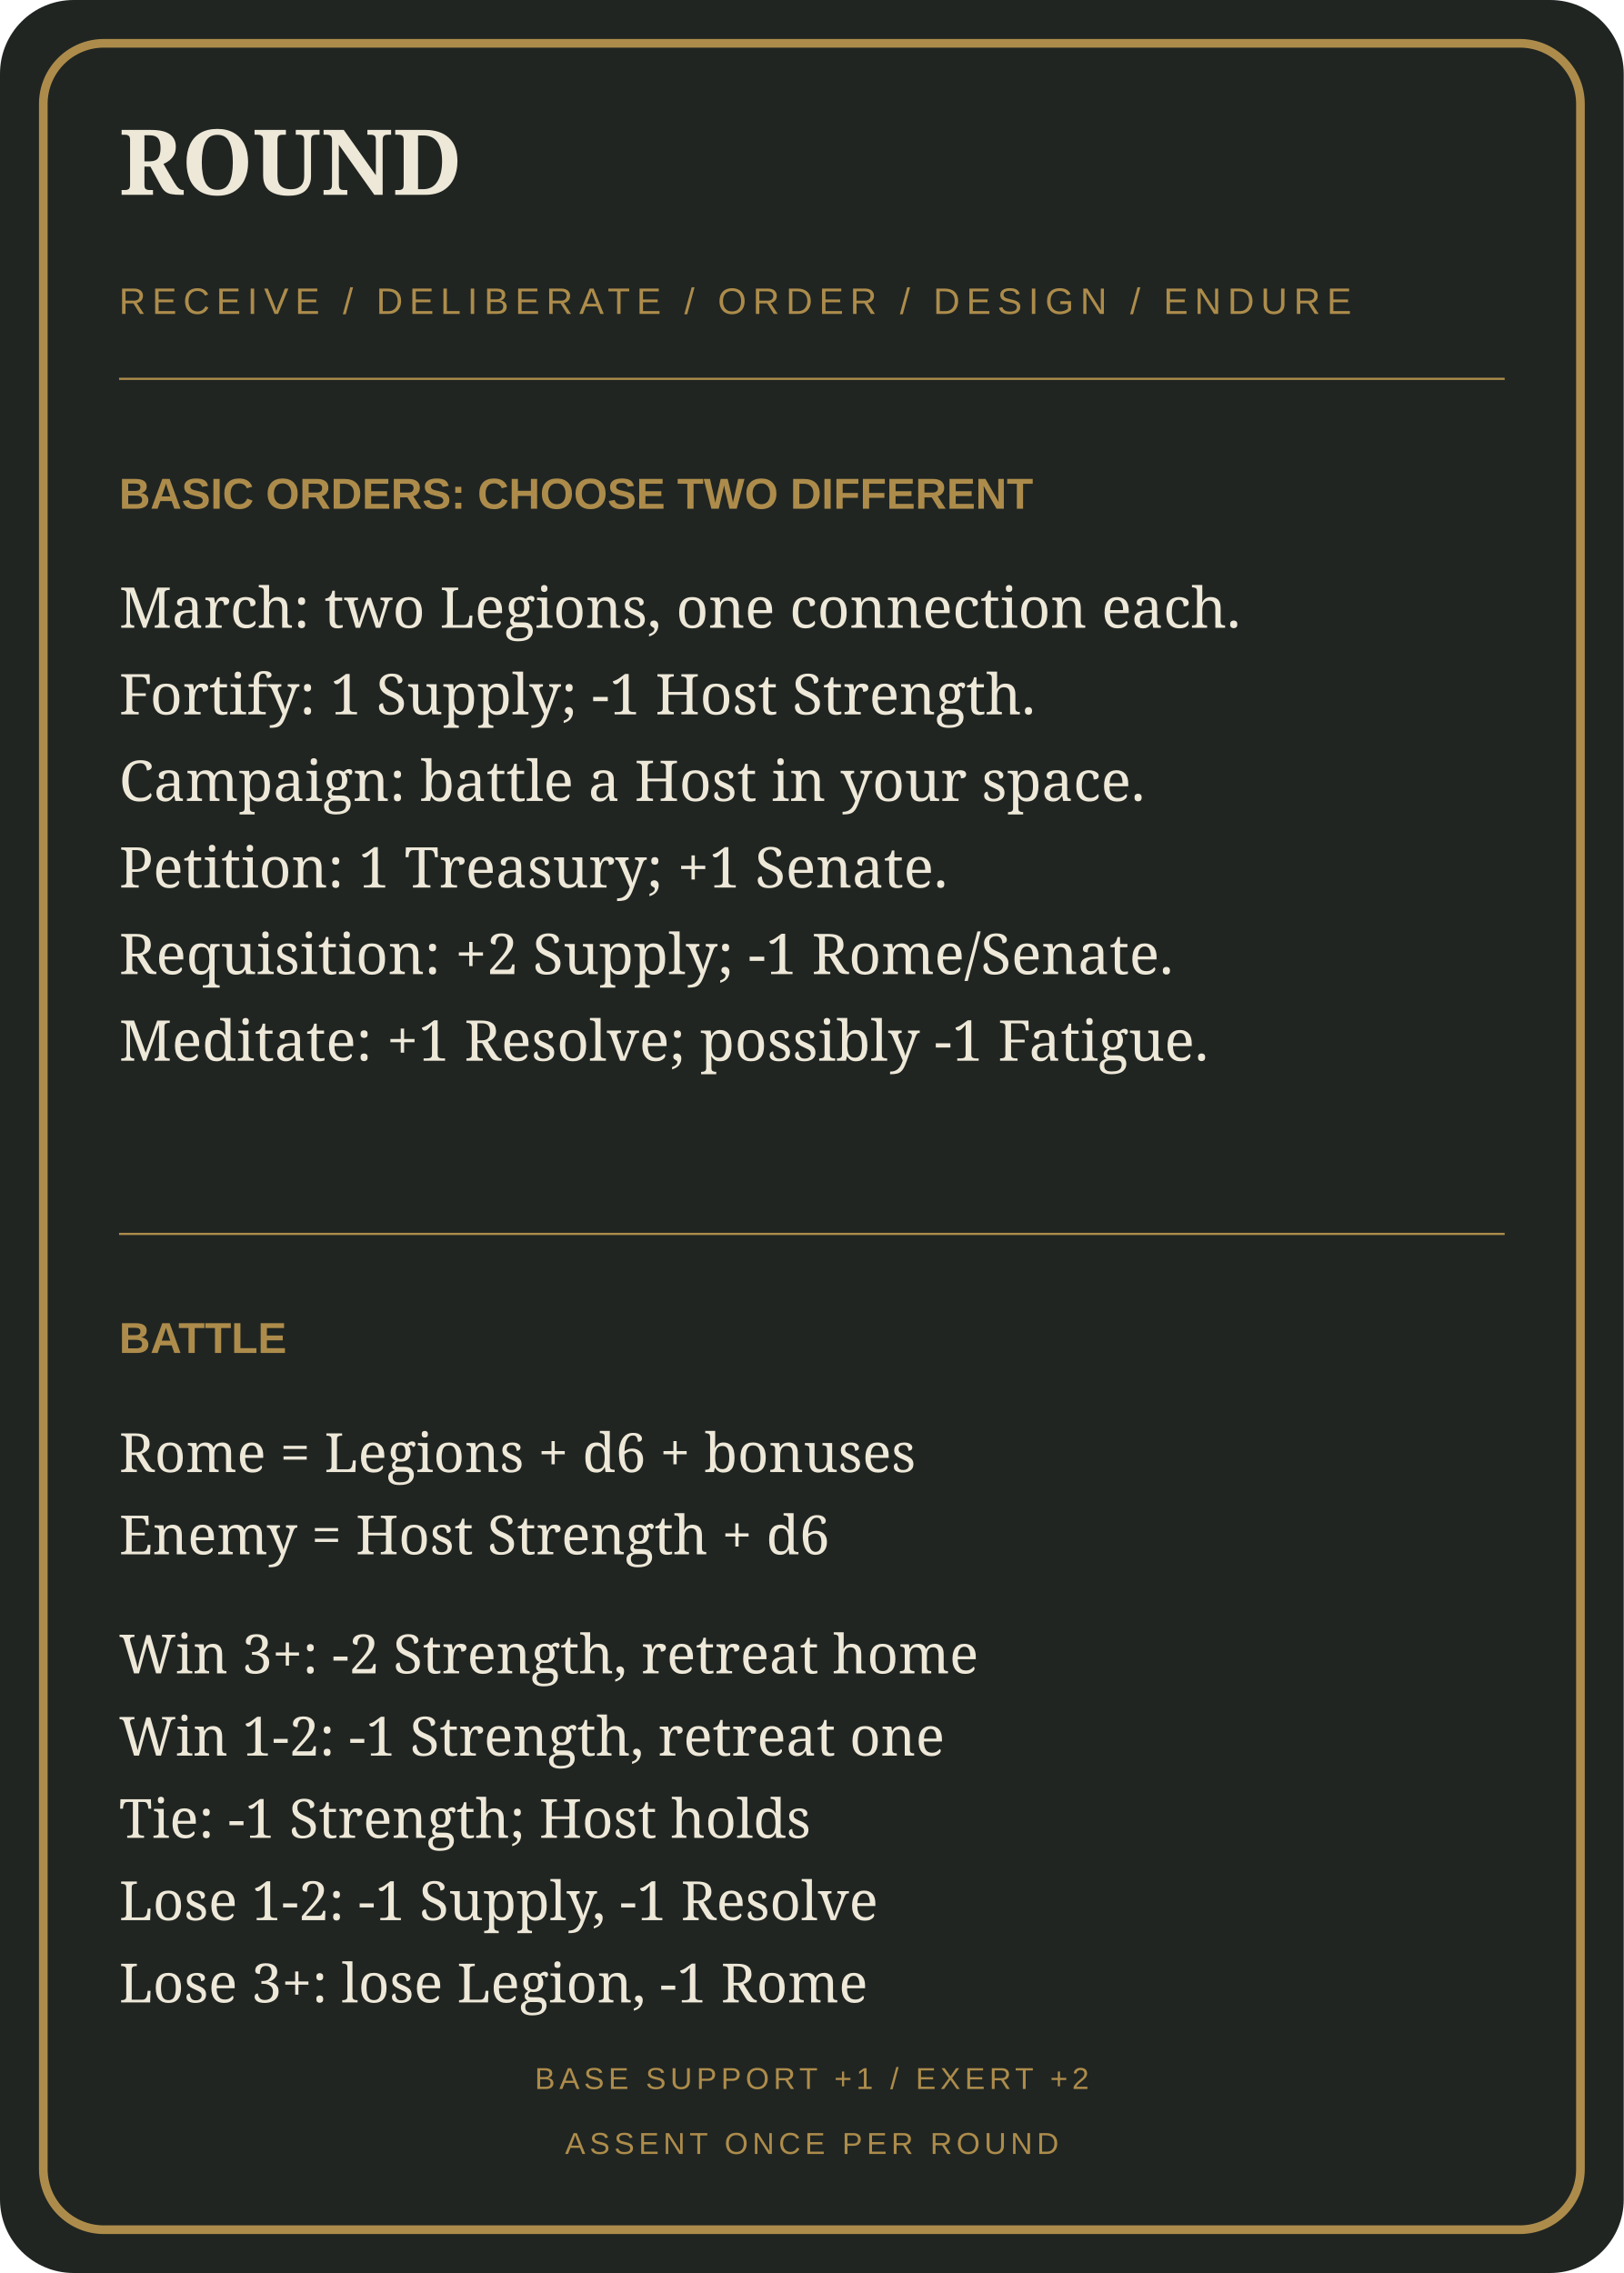
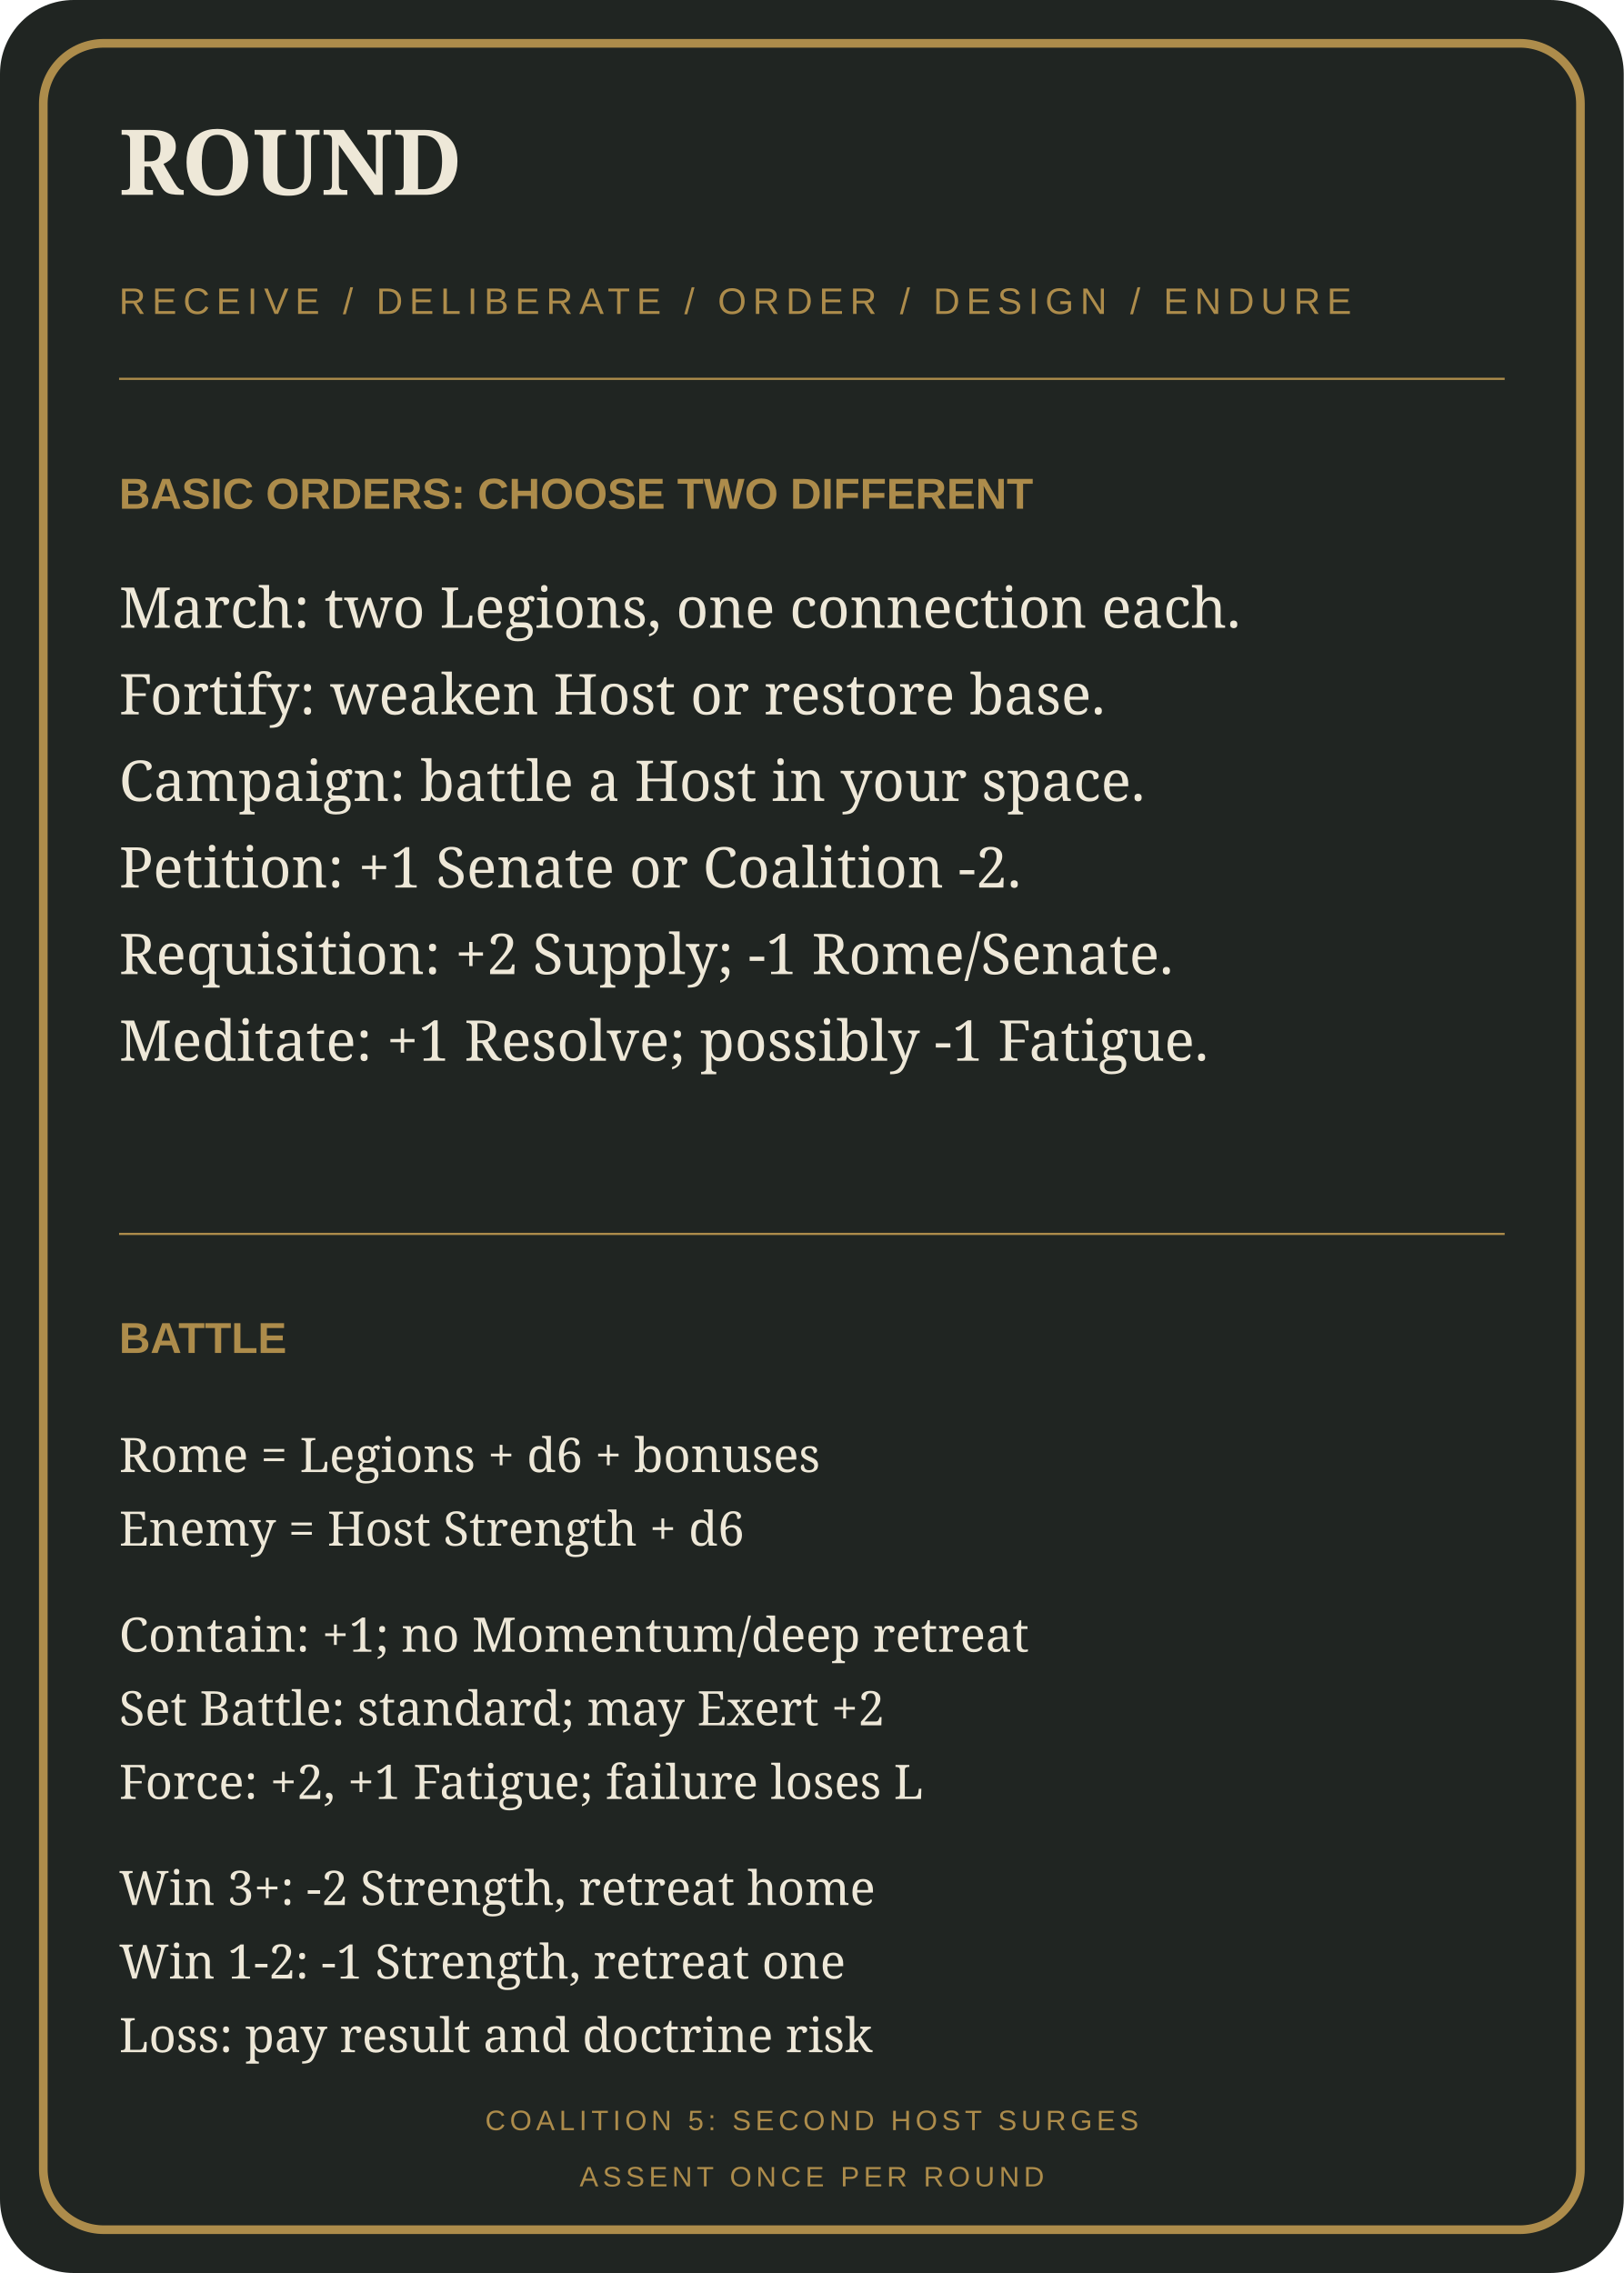
<svg xmlns="http://www.w3.org/2000/svg" width="2.5in" height="3.5in" viewBox="0 0 750 1050">
  <rect width="750" height="1050" rx="34" fill="#202522" />
  <rect x="20" y="20" width="710" height="1010" rx="28" fill="none" stroke="#ad8c4b" stroke-width="4" />
  <text x="55" y="90" fill="#eee8d8" font-family="Georgia" font-size="42" font-weight="bold">ROUND</text>
  <text x="55" y="145" fill="#ad8c4b" font-family="Arial" font-size="17" letter-spacing="3">RECEIVE / DELIBERATE / ORDER / DESIGN / ENDURE</text>
  <path d="M55 175H695" stroke="#ad8c4b" />
  <text x="55" y="235" fill="#ad8c4b" font-family="Arial" font-size="20" font-weight="bold">BASIC ORDERS: CHOOSE TWO DIFFERENT</text>
  <text x="55" y="290" fill="#eee8d8" font-family="Georgia" font-size="26">
    <tspan x="55">March: two Legions, one connection each.</tspan>
-     <tspan x="55" dy="40">Fortify: 1 Supply; -1 Host Strength.</tspan>
+     <tspan x="55" dy="40">Fortify: weaken Host or restore base.</tspan>
    <tspan x="55" dy="40">Campaign: battle a Host in your space.</tspan>
-     <tspan x="55" dy="40">Petition: 1 Treasury; +1 Senate.</tspan>
+     <tspan x="55" dy="40">Petition: +1 Senate or Coalition -2.</tspan>
    <tspan x="55" dy="40">Requisition: +2 Supply; -1 Rome/Senate.</tspan>
    <tspan x="55" dy="40">Meditate: +1 Resolve; possibly -1 Fatigue.</tspan>
  </text>
  <path d="M55 570H695" stroke="#ad8c4b" />
  <text x="55" y="625" fill="#ad8c4b" font-family="Arial" font-size="20" font-weight="bold">BATTLE</text>
-   <text x="55" y="680" fill="#eee8d8" font-family="Georgia" font-size="25">
+   <text x="55" y="680" fill="#eee8d8" font-family="Georgia" font-size="22">
    <tspan x="55">Rome = Legions + d6 + bonuses</tspan>
-     <tspan x="55" dy="38">Enemy = Host Strength + d6</tspan>
-     <tspan x="55" dy="55">Win 3+: -2 Strength, retreat home</tspan>
-     <tspan x="55" dy="38">Win 1-2: -1 Strength, retreat one</tspan>
-     <tspan x="55" dy="38">Tie: -1 Strength; Host holds</tspan>
-     <tspan x="55" dy="38">Lose 1-2: -1 Supply, -1 Resolve</tspan>
-     <tspan x="55" dy="38">Lose 3+: lose Legion, -1 Rome</tspan>
+     <tspan x="55" dy="34">Enemy = Host Strength + d6</tspan>
+     <tspan x="55" dy="49">Contain: +1; no Momentum/deep retreat</tspan>
+     <tspan x="55" dy="34">Set Battle: standard; may Exert +2</tspan>
+     <tspan x="55" dy="34">Force: +2, +1 Fatigue; failure loses L</tspan>
+     <tspan x="55" dy="49">Win 3+: -2 Strength, retreat home</tspan>
+     <tspan x="55" dy="34">Win 1-2: -1 Strength, retreat one</tspan>
+     <tspan x="55" dy="34">Loss: pay result and doctrine risk</tspan>
  </text>
-   <text x="375" y="965" text-anchor="middle" fill="#ad8c4b" font-family="Arial" font-size="14" letter-spacing="2">BASE SUPPORT +1 / EXERT +2</text>
-   <text x="375" y="995" text-anchor="middle" fill="#ad8c4b" font-family="Arial" font-size="14" letter-spacing="2">ASSENT ONCE PER ROUND</text>
+   <text x="375" y="984" text-anchor="middle" fill="#ad8c4b" font-family="Arial" font-size="13" letter-spacing="2">COALITION 5: SECOND HOST SURGES</text>
+   <text x="375" y="1010" text-anchor="middle" fill="#ad8c4b" font-family="Arial" font-size="13" letter-spacing="2">ASSENT ONCE PER ROUND</text>
</svg>
